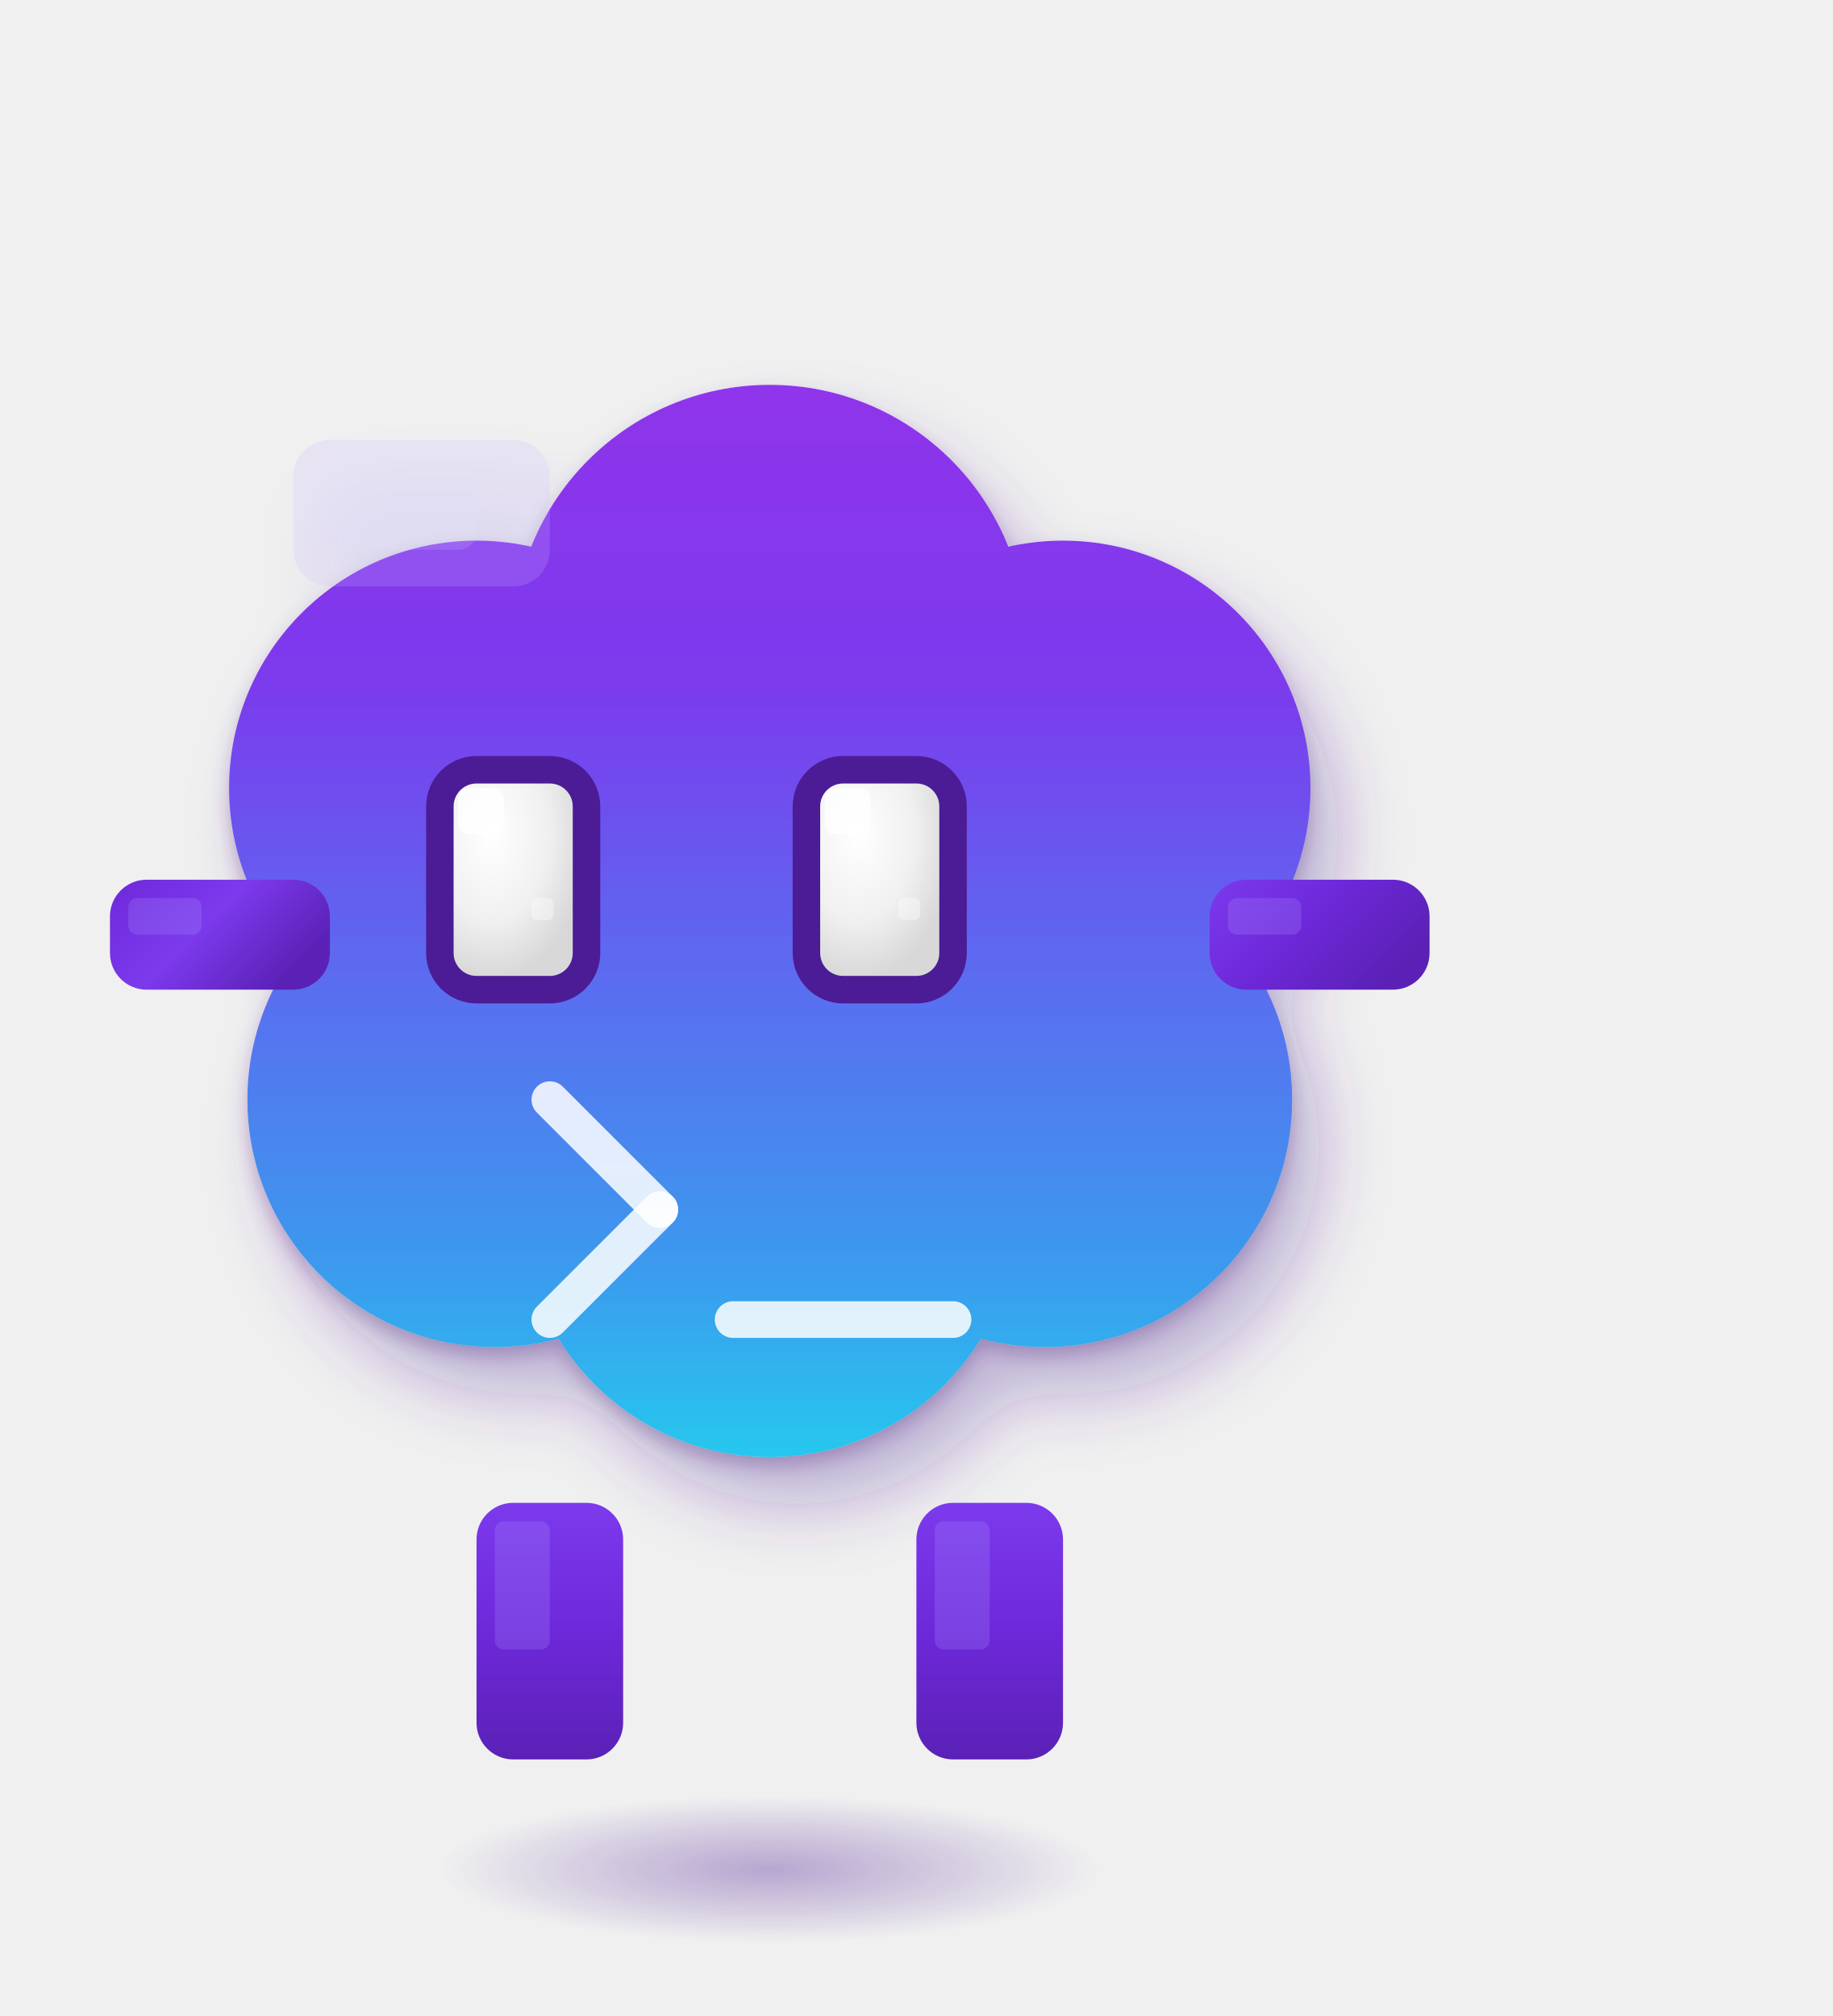
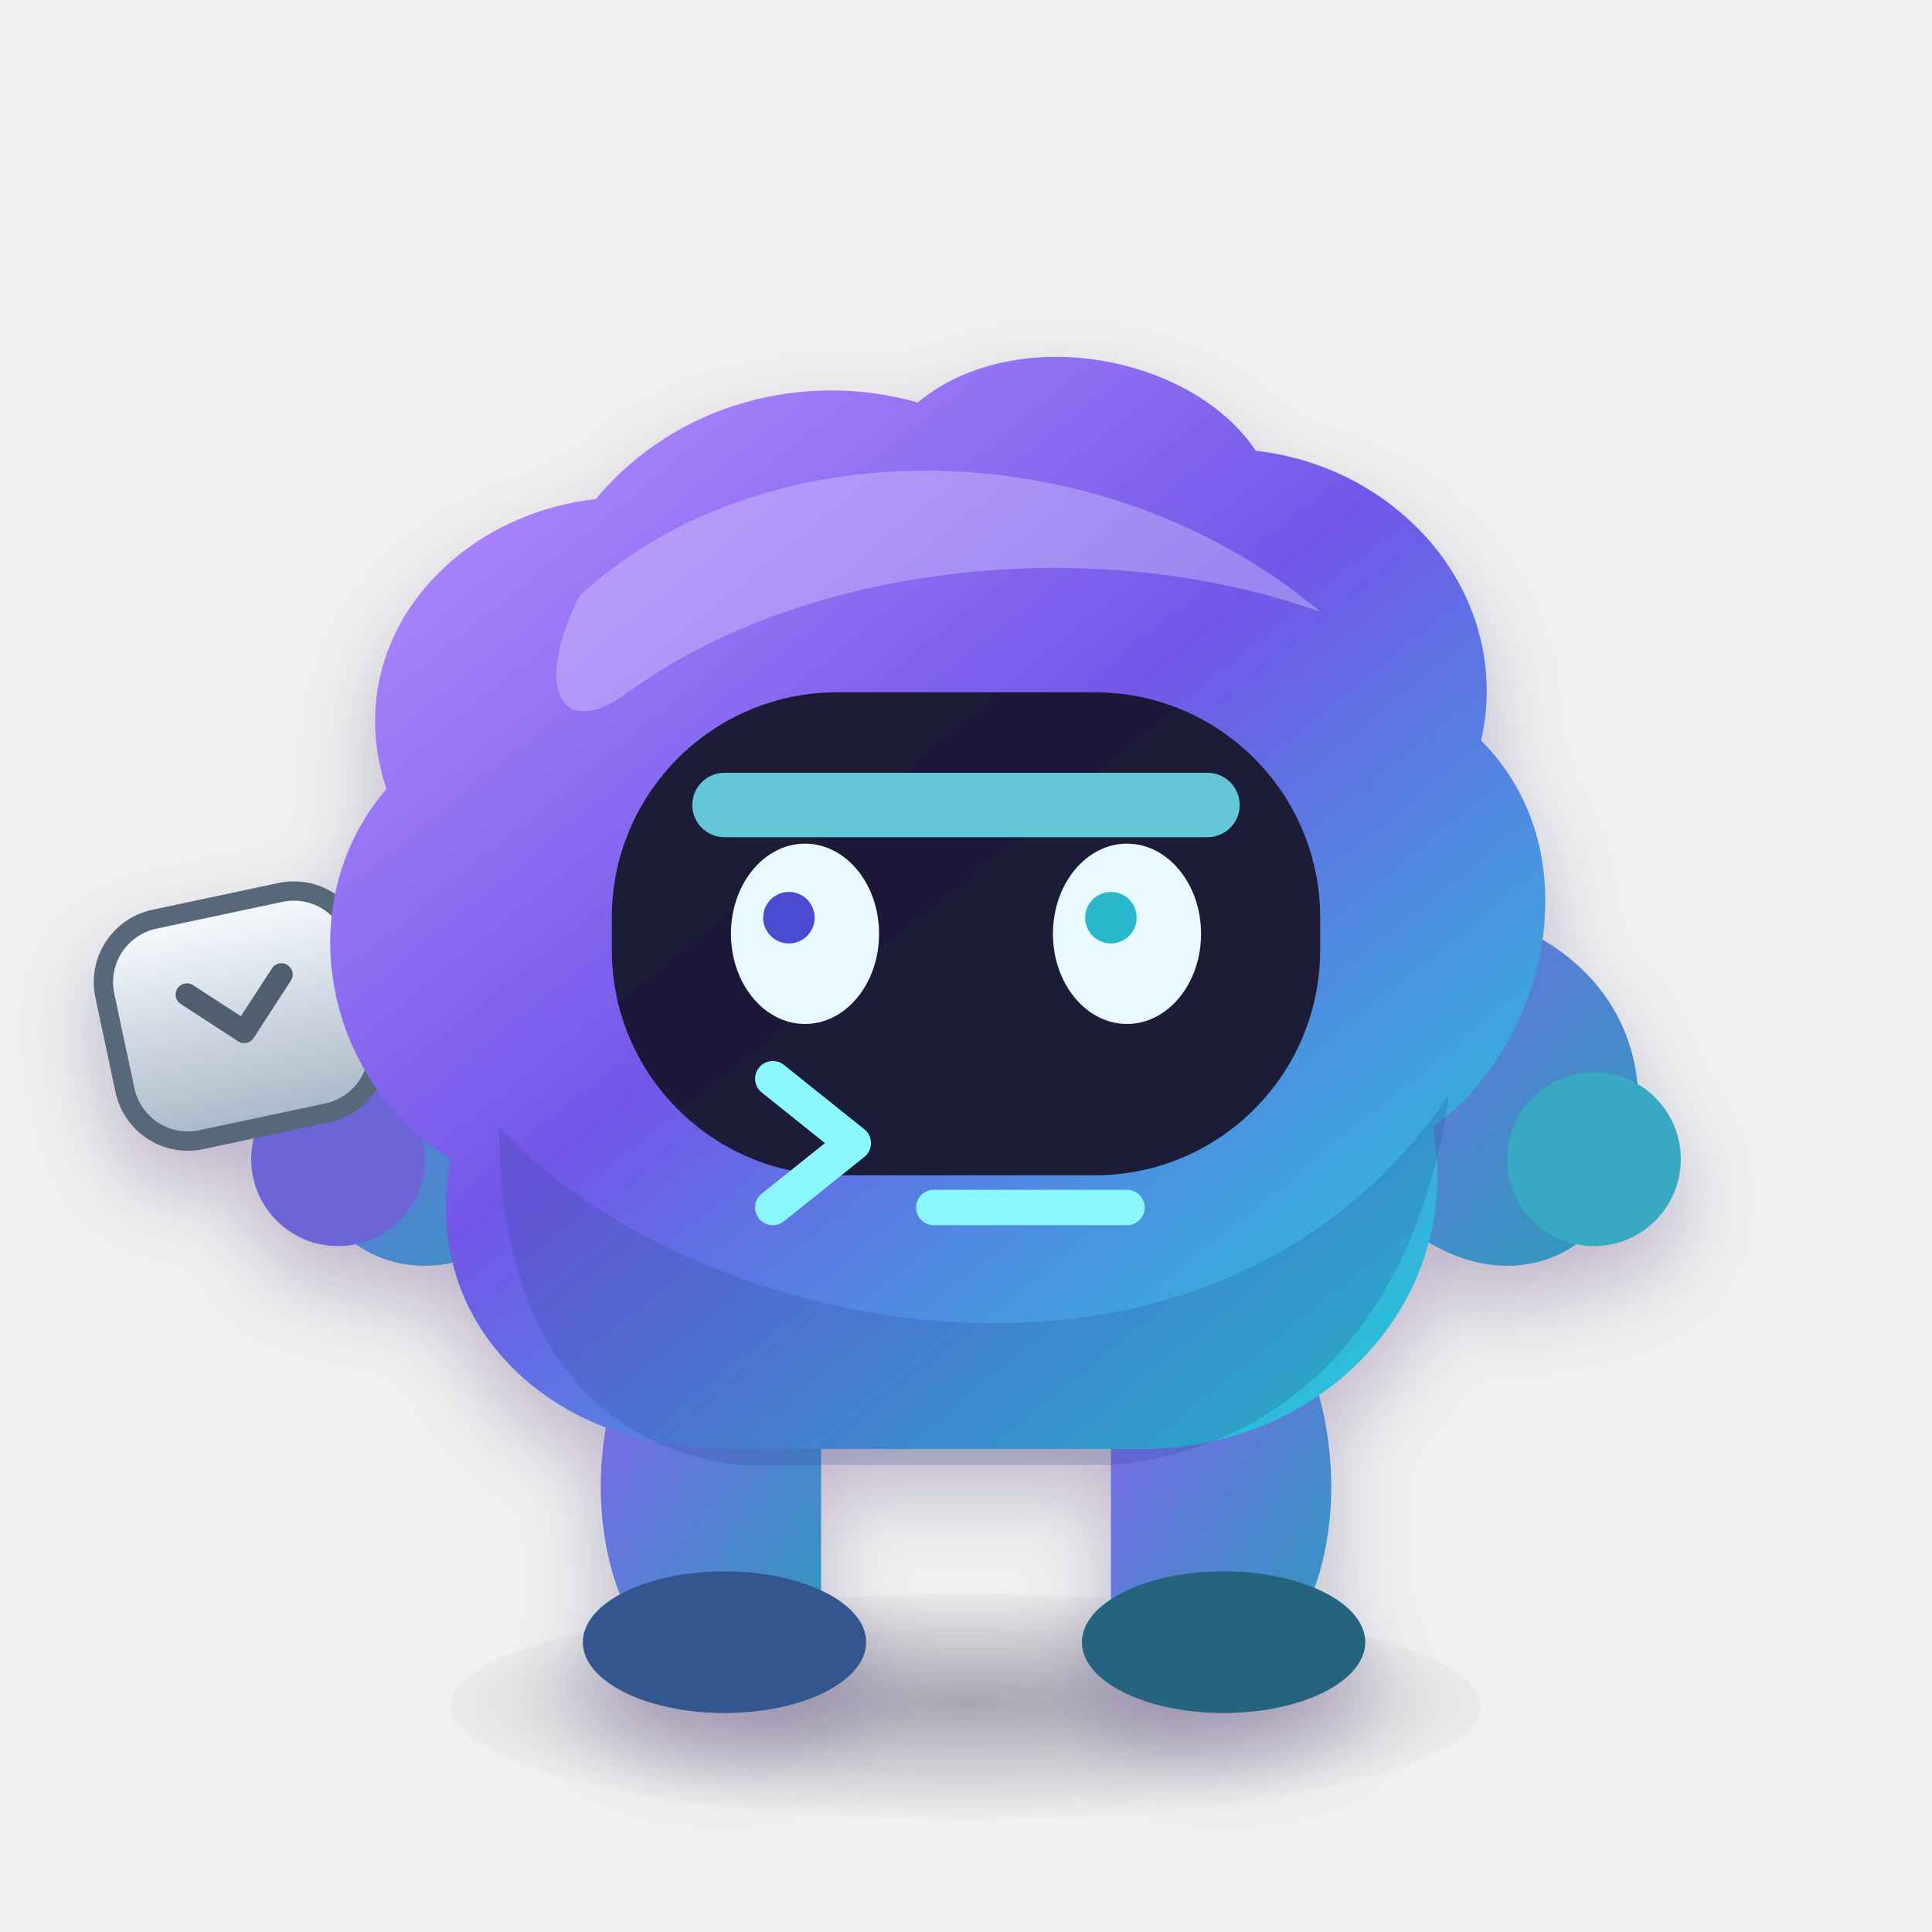
- <svg xmlns="http://www.w3.org/2000/svg" viewBox="0 0 100 110" width="140" height="154">
+ <svg xmlns="http://www.w3.org/2000/svg" viewBox="0 0 120 120" role="img" aria-labelledby="codex-mascot-title codex-mascot-desc">
  <defs>
-     <linearGradient id="cxBodyGrad" x1="0.5" y1="0" x2="0.5" y2="1">
-       <stop offset="0%" stop-color="#9333EA" />
-       <stop offset="30%" stop-color="#7C3AED" />
-       <stop offset="55%" stop-color="#5B6CF0" />
-       <stop offset="80%" stop-color="#3B9AEE" />
-       <stop offset="100%" stop-color="#22D3EE" />
+     <linearGradient id="codex-mascot-body-gradient" x1="0.08" y1="0.05" x2="0.88" y2="0.95">
+       <stop offset="0" stop-color="#B58CFF" />
+       <stop offset="0.48" stop-color="#7257E8" />
+       <stop offset="1" stop-color="#27C6D9" />
    </linearGradient>
-     <linearGradient id="cxArmL" x1="0" y1="0" x2="1" y2="0.5">
-       <stop offset="0%" stop-color="#6D28D9" />
-       <stop offset="50%" stop-color="#7C3AED" />
-       <stop offset="100%" stop-color="#5B21B6" />
+     <linearGradient id="codex-mascot-limb-gradient" x1="0" y1="0" x2="1" y2="1">
+       <stop offset="0" stop-color="#8065EC" />
+       <stop offset="1" stop-color="#289DB9" />
    </linearGradient>
-     <linearGradient id="cxArmR" x1="0" y1="0" x2="1" y2="0.5">
-       <stop offset="0%" stop-color="#7C3AED" />
-       <stop offset="50%" stop-color="#6D28D9" />
-       <stop offset="100%" stop-color="#5B21B6" />
+     <linearGradient id="codex-mascot-key-gradient" x1="0" y1="0" x2="0" y2="1">
+       <stop offset="0" stop-color="#F7FBFF" />
+       <stop offset="1" stop-color="#A8B7C7" />
    </linearGradient>
-     <linearGradient id="cxLimbGrad" x1="0" y1="0" x2="0" y2="1">
-       <stop offset="0%" stop-color="#7C3AED" />
-       <stop offset="50%" stop-color="#6D28D9" />
-       <stop offset="100%" stop-color="#5B21B6" />
-     </linearGradient>
-     <radialGradient id="cxEyeGrad" cx="35%" cy="30%" r="65%">
-       <stop offset="0%" stop-color="#FFFFFF" />
-       <stop offset="60%" stop-color="#F0F0F0" />
-       <stop offset="100%" stop-color="#D8D8D8" />
+     <radialGradient id="codex-mascot-shadow-gradient" cx="50%" cy="48%" r="54%">
+       <stop offset="0" stop-color="#1C163E" stop-opacity="0.34" />
+       <stop offset="1" stop-color="#1C163E" stop-opacity="0" />
    </radialGradient>
-     <radialGradient id="cxShadowGrad" cx="50%" cy="50%" r="50%">
-       <stop offset="0%" stop-color="#4C1D95" stop-opacity="0.35" />
-       <stop offset="60%" stop-color="#4C1D95" stop-opacity="0.15" />
-       <stop offset="100%" stop-color="#4C1D95" stop-opacity="0" />
-     </radialGradient>
-     <filter id="cxDropShadow" x="-15%" y="-15%" width="130%" height="140%">
-       <feDropShadow dx="1.5" dy="2.5" stdDeviation="1.8" flood-color="#4C1D95" flood-opacity="0.3" />
+     <filter id="codex-mascot-soft-shadow" x="-24%" y="-24%" width="148%" height="160%">
+       <feDropShadow dx="0" dy="2.4" stdDeviation="2.4" flood-color="#251B54" flood-opacity="0.24" />
    </filter>
-     <filter id="cxInnerDepth" x="-5%" y="-5%" width="110%" height="110%">
-       <feGaussianBlur in="SourceAlpha" stdDeviation="2" result="blur" />
-       <feOffset dx="0" dy="2" result="off" />
-       <feFlood flood-color="#3B0764" flood-opacity="0.25" result="color" />
-       <feComposite in="color" in2="off" operator="in" result="shadow" />
-       <feMerge>
-         <feMergeNode in="shadow" />
-         <feMergeNode in="SourceGraphic" />
-       </feMerge>
-     </filter>
-     <clipPath id="cxCloudClip">
-       <circle cx="128" cy="68" r="56" />
-       <circle cx="192" cy="100" r="54" />
-       <circle cx="188" cy="168" r="54" />
-       <circle cx="128" cy="192" r="54" />
-       <circle cx="68" cy="168" r="54" />
-       <circle cx="64" cy="100" r="54" />
-       <circle cx="128" cy="130" r="60" />
-     </clipPath>
  </defs>
  <style>
-     .codex-body {
-       animation: frightened-bounce 0.3s ease-in-out infinite, tremble 0.08s linear infinite, tilt-sway 0.6s ease-in-out infinite;
-       transform-origin: 42px 80px;
-       animation-delay: 0.05s;
+     .codex-mascot-idle {
+       animation: codex-mascot-idle-motion 3s ease-in-out infinite;
+       transform-box: view-box;
+       transform-origin: 60px 99px;
    }
-     .left-leg {
-       animation: panic-run-left 0.25s ease-in-out infinite;
-       transform-origin: 30px 82px;
-       animation-delay: 0.05s;
+     .codex-mascot-left-arm {
+       animation: codex-mascot-key-wave 2.8s ease-in-out infinite;
+       transform-box: view-box;
+       transform-origin: 30px 61px;
    }
-     .right-leg {
-       animation: panic-run-right 0.25s ease-in-out infinite;
-       transform-origin: 54px 82px;
-       animation-delay: 0.05s;
+     .codex-mascot-visor {
+       animation: codex-mascot-visor-pulse 2.2s ease-in-out infinite;
    }
-     .left-arm {
-       animation: flail-left 0.2s ease-in-out infinite;
-       transform-origin: 18px 51px;
-       animation-delay: 0.05s;
+     @keyframes codex-mascot-idle-motion {
+       0%, 100% { transform: translateY(0) scaleY(1); }
+       50% { transform: translateY(-1.2px) scaleY(1.016); }
    }
-     .right-arm {
-       animation: flail-right 0.2s ease-in-out infinite;
-       transform-origin: 66px 51px;
-       animation-delay: 0.05s;
+     @keyframes codex-mascot-key-wave {
+       0%, 20%, 100% { transform: rotate(7deg); }
+       50% { transform: rotate(-7deg); }
+       70% { transform: rotate(-2deg); }
    }
-     @keyframes frightened-bounce {
-       0%, 100% { transform: translateY(0) translateX(0); }
-       25% { transform: translateY(-6px) translateX(2px); }
-       50% { transform: translateY(-3px) translateX(-1px); }
-       75% { transform: translateY(-8px) translateX(1px); }
+     @keyframes codex-mascot-visor-pulse {
+       0%, 100% { opacity: .68; }
+       50% { opacity: 1; }
    }
-     @keyframes tremble {
-       0%, 100% { transform: translateX(0); }
-       25% { transform: translateX(-1px); }
-       75% { transform: translateX(1px); }
-     }
-     @keyframes tilt-sway {
-       0%, 100% { transform: rotate(8deg); }
-       30% { transform: rotate(12deg); }
-       60% { transform: rotate(5deg); }
-     }
-     @keyframes panic-run-left {
-       0%, 100% { transform: rotate(-35deg); }
-       50% { transform: rotate(35deg); }
-     }
-     @keyframes panic-run-right {
-       0%, 100% { transform: rotate(35deg); }
-       50% { transform: rotate(-35deg); }
-     }
-     @keyframes flail-left {
-       0%, 100% { transform: rotate(30deg) translateY(-2px); }
-       50% { transform: rotate(-25deg) translateY(2px); }
-     }
-     @keyframes flail-right {
-       0%, 100% { transform: rotate(-30deg) translateY(2px); }
-       50% { transform: rotate(25deg) translateY(-2px); }
-     }
-     .eye {
-       animation: nervous-blink 0.5s ease-in-out infinite;
-       animation-delay: 0.1s;
-     }
-     @keyframes nervous-blink {
-       0%, 30%, 40%, 70%, 80%, 100% { transform: scaleY(1); }
-       35%, 75% { transform: scaleY(0.1); }
-     }
-     .shadow {
-       animation: shadow-pulse 0.3s ease-in-out infinite;
-       animation-delay: 0.05s;
-     }
-     @keyframes shadow-pulse {
-       0%, 100% { transform: scale(1, 1); opacity: 0.25; }
-       50% { transform: scale(0.9, 0.8); opacity: 0.15; }
+     @media (prefers-reduced-motion: reduce) {
+       [data-animated] { animation: none !important; }
    }
  </style>
-   <ellipse class="shadow" cx="42" cy="102" rx="18" ry="4" fill="url(#cxShadowGrad)" />
-   <g class="codex-body" filter="url(#cxDropShadow)">
-     <g transform="translate(10, 18) scale(0.25)" filter="url(#cxInnerDepth)">
-       <rect x="0" y="0" width="256" height="256" fill="url(#cxBodyGrad)" clip-path="url(#cxCloudClip)" />
+   <ellipse cx="60" cy="106" rx="32" ry="7" fill="url(#codex-mascot-shadow-gradient)" />
+   <g class="codex-mascot-idle" data-animated="true" filter="url(#codex-mascot-soft-shadow)">
+     <g aria-hidden="true">
+       <path d="M39 84 C36 91 37 100 42 104 C46 107 51 104 51 100 L51 84 Z" fill="url(#codex-mascot-limb-gradient)" />
+       <path d="M69 84 L69 100 C69 105 74 107 78 104 C83 100 84 91 81 84 Z" fill="url(#codex-mascot-limb-gradient)" />
+       <ellipse cx="45" cy="102" rx="8.8" ry="4.4" fill="#31578D" />
+       <ellipse cx="76" cy="102" rx="8.8" ry="4.4" fill="#27647F" />
    </g>
-     <rect x="16" y="24" width="14" height="8" fill="#C4B5FD" opacity="0.2" rx="2" />
-     <rect x="18" y="26" width="8" height="4" fill="#DDD6FE" opacity="0.15" rx="1" />
-     <line x1="30" y1="60" x2="36" y2="66" stroke="white" stroke-width="2" stroke-linecap="round" opacity="0.85" />
-     <line x1="36" y1="66" x2="30" y2="72" stroke="white" stroke-width="2" stroke-linecap="round" opacity="0.85" />
-     <line x1="40" y1="72" x2="52" y2="72" stroke="white" stroke-width="2" stroke-linecap="round" opacity="0.85" />
-     <rect class="eye" x="24" y="42" width="8" height="12" rx="2" fill="url(#cxEyeGrad)" stroke="#4C1D95" stroke-width="1.5" style="transform-origin: 28px 48px;" />
-     <rect x="25" y="43" width="2.5" height="2.5" fill="#fff" opacity="0.8" rx="0.5" />
-     <rect x="29" y="49" width="1.2" height="1.2" fill="#fff" opacity="0.35" rx="0.3" />
-     <rect class="eye" x="44" y="42" width="8" height="12" rx="2" fill="url(#cxEyeGrad)" stroke="#4C1D95" stroke-width="1.5" style="transform-origin: 48px 48px;" />
-     <rect x="45" y="43" width="2.5" height="2.5" fill="#fff" opacity="0.8" rx="0.5" />
-     <rect x="49" y="49" width="1.2" height="1.2" fill="#fff" opacity="0.35" rx="0.3" />
+     <g class="codex-mascot-left-arm" data-animated="true">
+       <path d="M34 56 C22 56 16 64 19 73 C21 79 28 81 34 75 L40 68 Z" fill="url(#codex-mascot-limb-gradient)" />
+       <circle cx="21" cy="72" r="5.4" fill="#6C65D8" />
+       <g transform="translate(16 68) rotate(-12)">
+         <rect x="-8" y="-12" width="16" height="14" rx="4" fill="url(#codex-mascot-key-gradient)" stroke="#56687A" stroke-width="1.2" />
+         <path d="M-3 -7 L0 -4 L3 -7" fill="none" stroke="#4F5F70" stroke-width="1.4" stroke-linecap="round" stroke-linejoin="round" />
+       </g>
+     </g>
+     <g aria-hidden="true">
+       <path d="M86 56 C98 56 104 64 101 73 C99 79 92 81 86 75 L80 68 Z" fill="url(#codex-mascot-limb-gradient)" />
+       <circle cx="99" cy="72" r="5.4" fill="#37A8C3" />
+     </g>
+     <path d="M37 31 C42 25 50 23 57 25 C63 20 74 22 78 28 C87 29 94 37 92 46 C99 53 96 65 89 70 C91 81 82 90 71 90 L45 90 C34 90 26 82 28 72 C20 67 18 56 24 49 C21 40 28 32 37 31 Z" fill="url(#codex-mascot-body-gradient)" />
+     <path d="M36 37 C48 26 69 27 82 38 C68 33 50 35 39 43 C35 46 33 43 36 37 Z" fill="#E9DEFF" opacity=".34" />
+     <path d="M31 70 C43 83 75 90 90 68 C88 82 80 90 69 91 L46 91 C37 90 31 83 31 70 Z" fill="#243D88" opacity=".2" />
+     <rect x="38" y="43" width="44" height="30" rx="14" fill="#17152E" opacity=".94" />
+     <rect class="codex-mascot-visor" data-animated="true" x="43" y="48" width="34" height="4" rx="2" fill="#76F2FF" opacity=".8" />
+     <ellipse cx="50" cy="58" rx="4.6" ry="5.6" fill="#E8FAFF" />
+     <ellipse cx="70" cy="58" rx="4.6" ry="5.6" fill="#E8FAFF" />
+     <circle cx="49" cy="57" r="1.6" fill="#4A4BD0" />
+     <circle cx="69" cy="57" r="1.6" fill="#29B8CE" />
+     <path d="M48 67 L53 71 L48 75" fill="none" stroke="#8AF7FF" stroke-width="2.2" stroke-linecap="round" stroke-linejoin="round" />
+     <path d="M58 75 H70" fill="none" stroke="#8AF7FF" stroke-width="2.2" stroke-linecap="round" />
  </g>
-   <rect class="left-arm" x="6" y="48" width="12" height="6" rx="2" fill="url(#cxArmL)" />
-   <rect class="left-arm" x="7" y="49" width="4" height="2" fill="#A78BFA" opacity="0.25" rx="0.5" />
-   <rect class="right-arm" x="66" y="48" width="12" height="6" rx="2" fill="url(#cxArmR)" />
-   <rect class="right-arm" x="67" y="49" width="4" height="2" fill="#A78BFA" opacity="0.25" rx="0.5" />
-   <rect class="left-leg" x="26" y="82" width="8" height="14" rx="2" fill="url(#cxLimbGrad)" />
-   <rect class="left-leg" x="27" y="83" width="3" height="7" fill="#A78BFA" opacity="0.25" rx="0.5" />
-   <rect class="right-leg" x="50" y="82" width="8" height="14" rx="2" fill="url(#cxLimbGrad)" />
-   <rect class="right-leg" x="51" y="83" width="3" height="7" fill="#A78BFA" opacity="0.25" rx="0.5" />
</svg>
